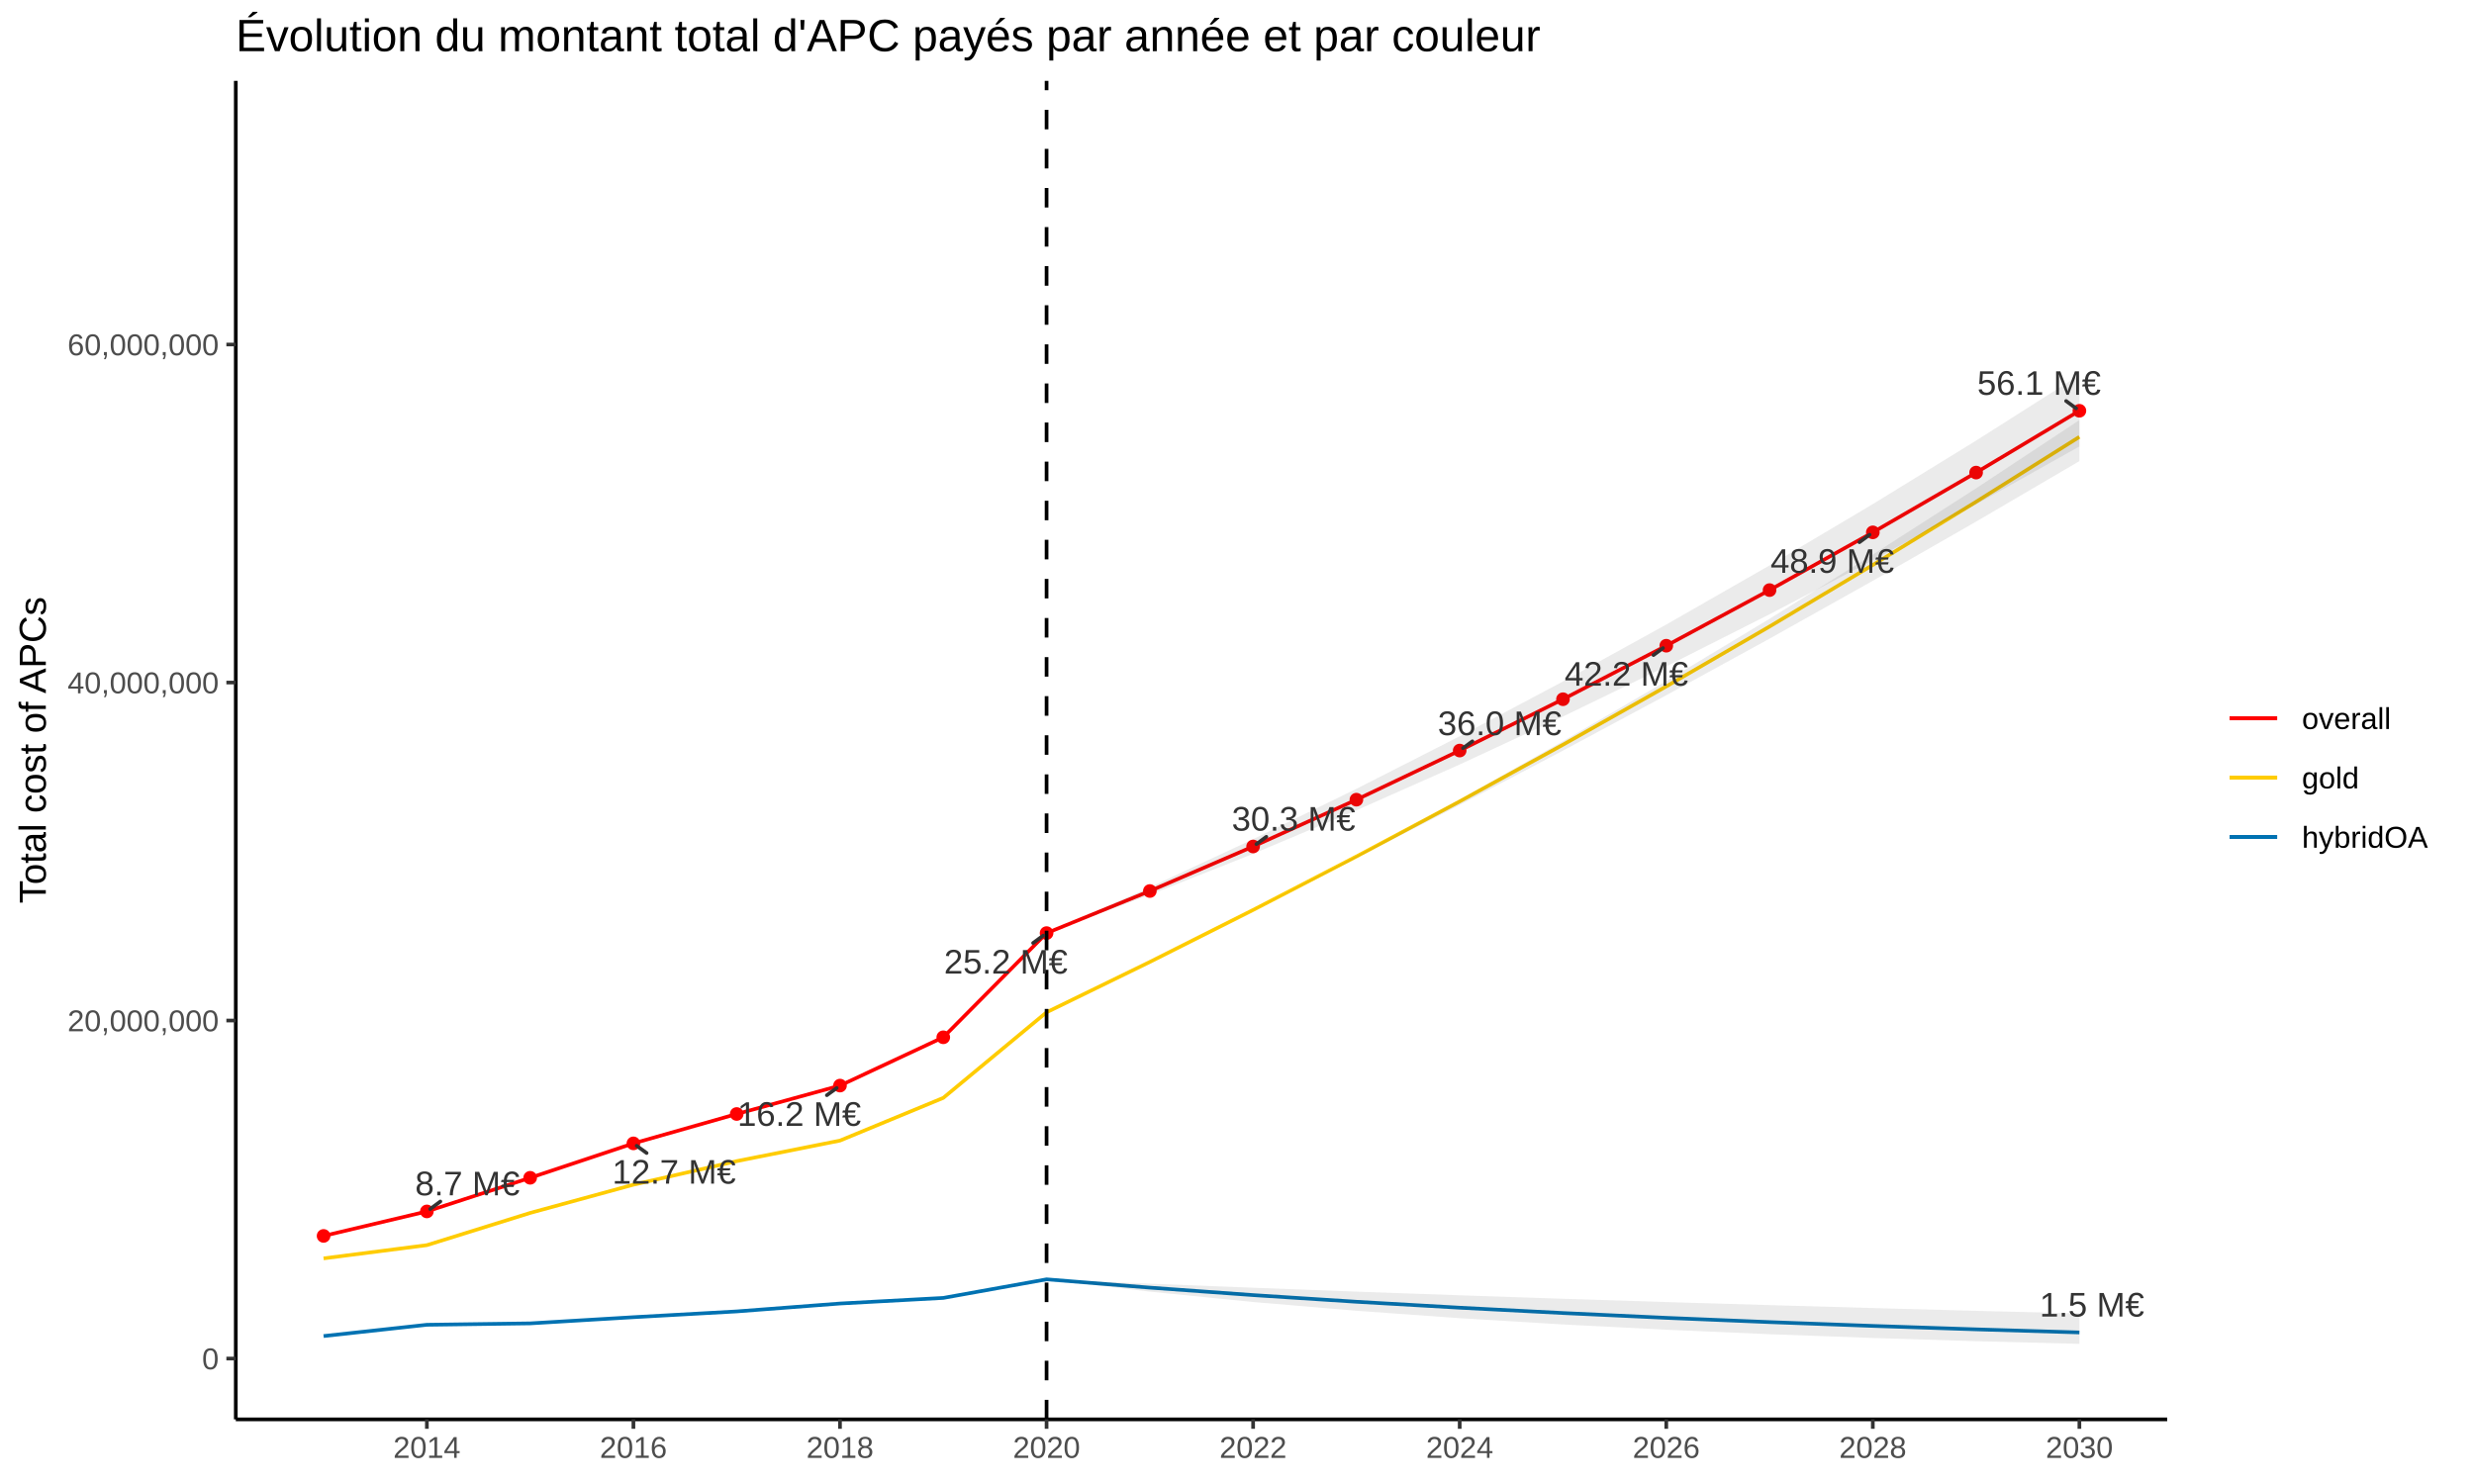
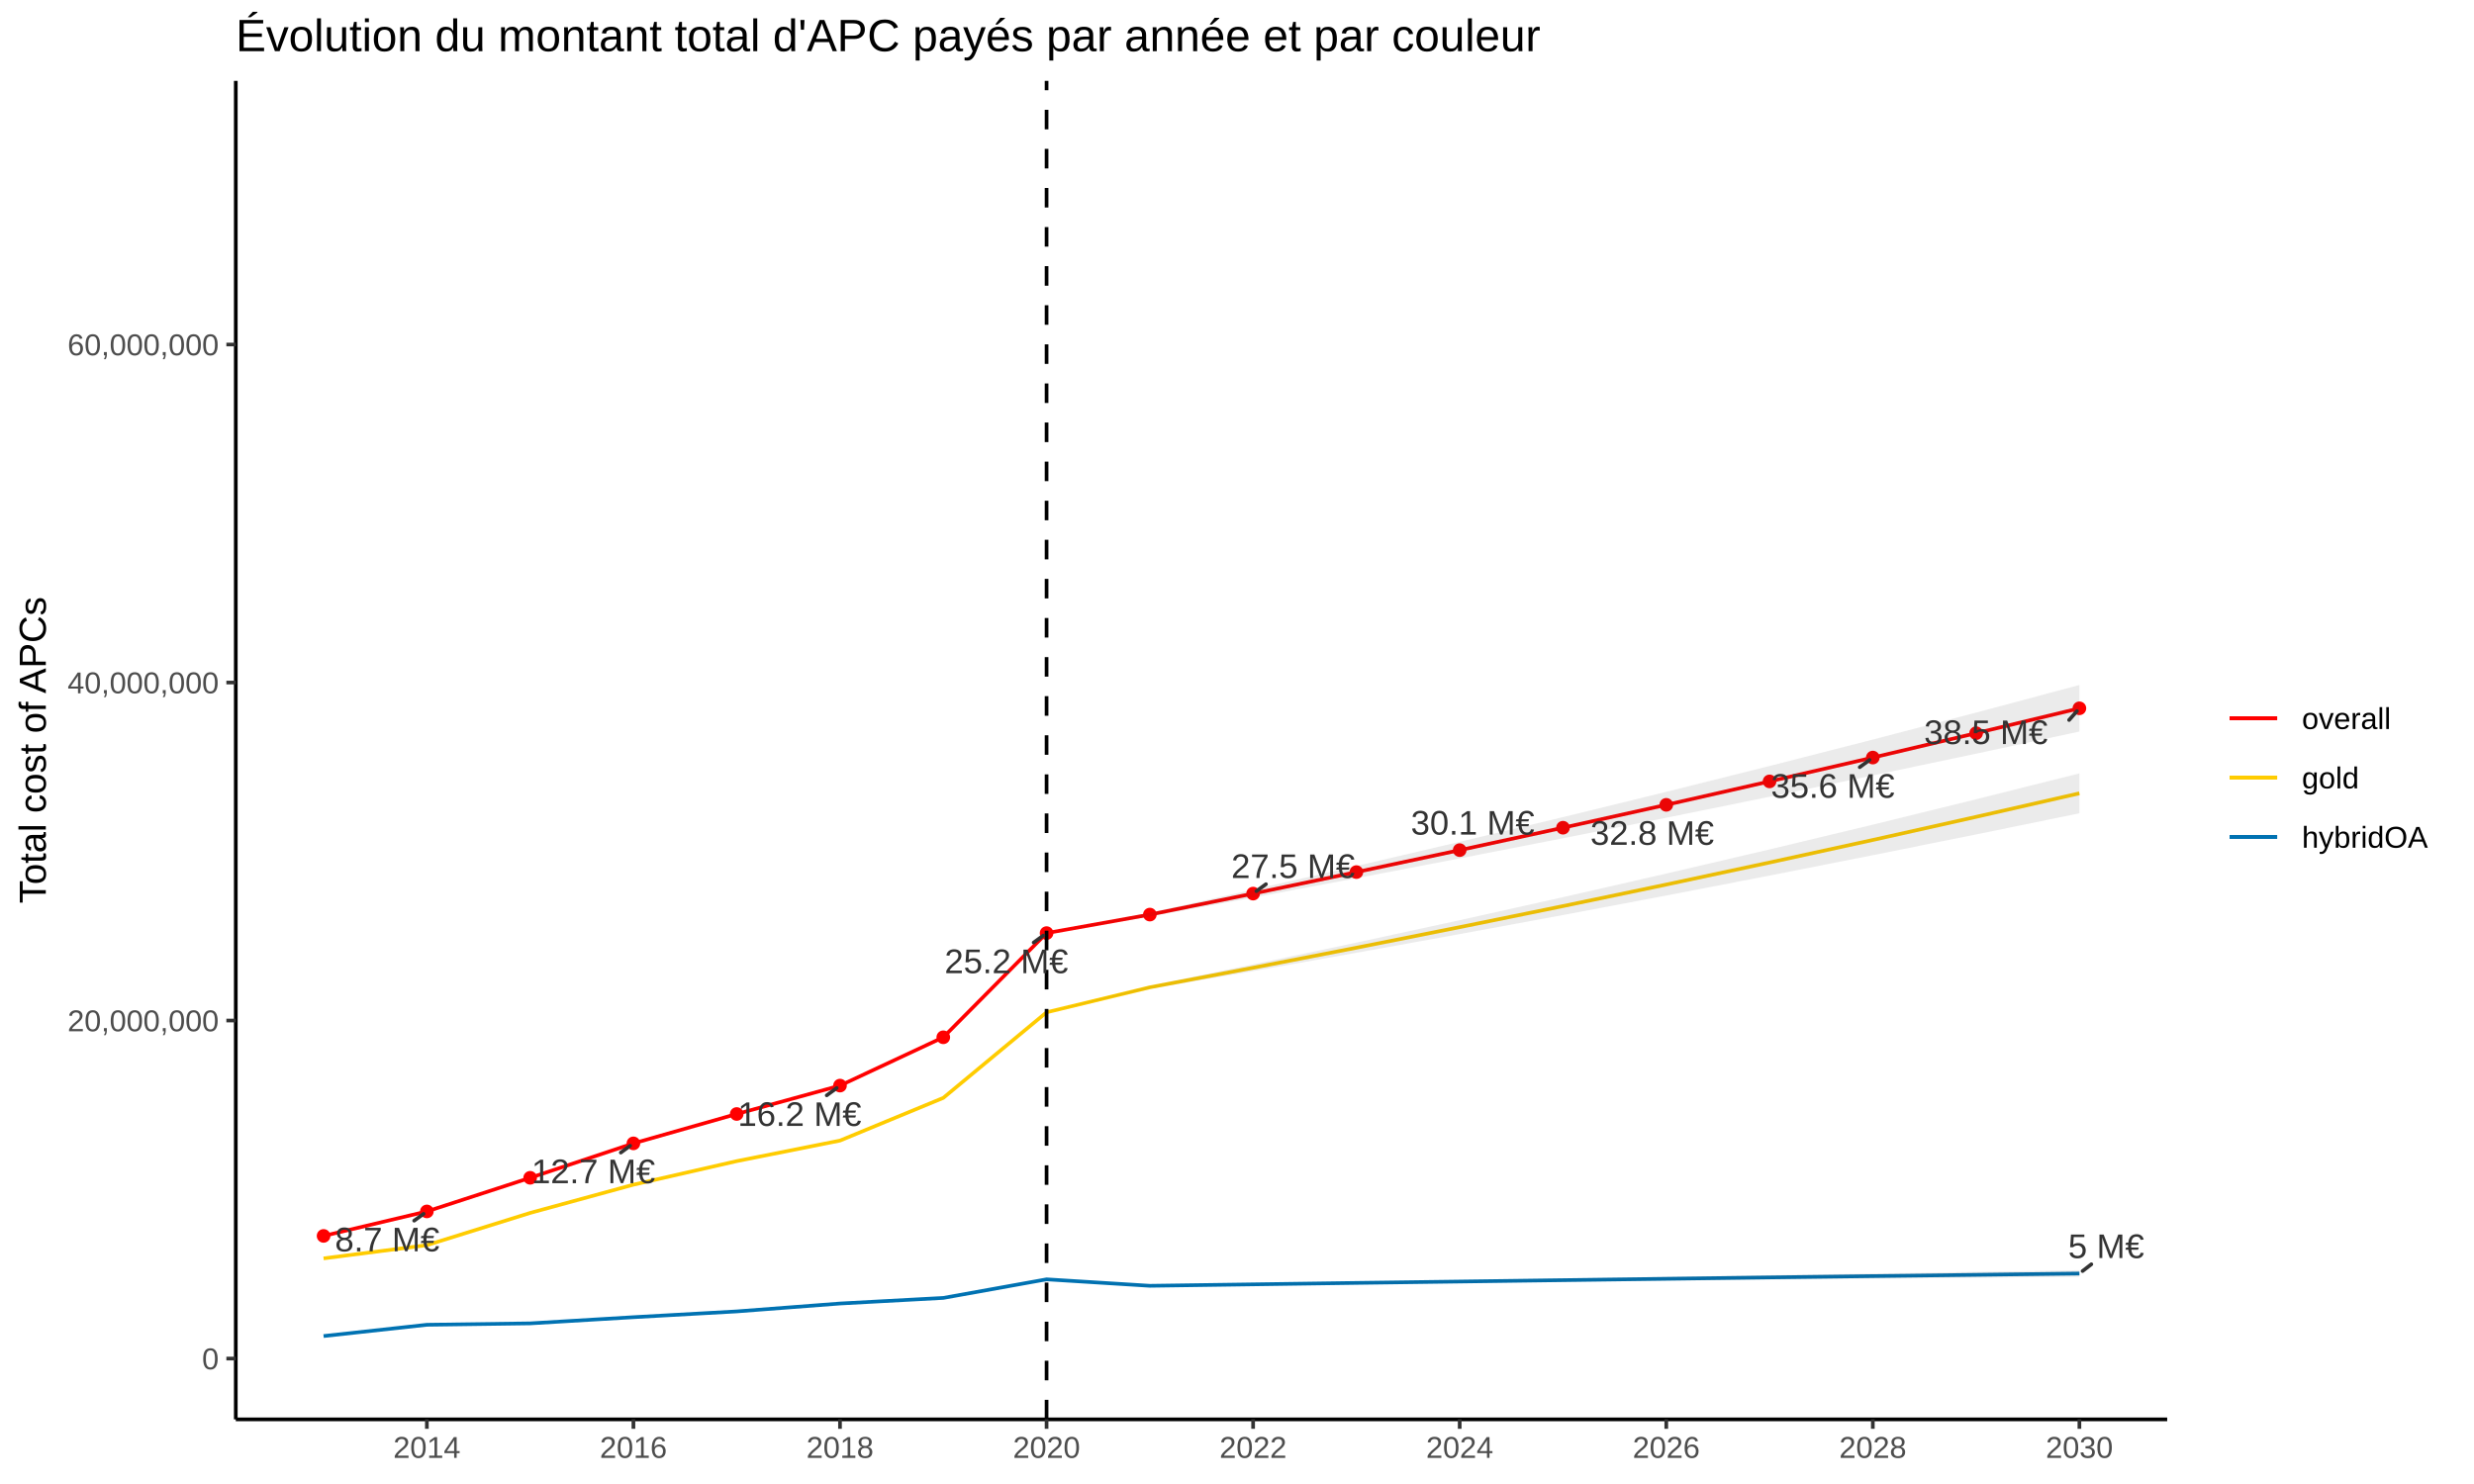
<svg xmlns="http://www.w3.org/2000/svg" class="svglite" width="720.00pt" height="432.00pt" viewBox="0 0 720.00 432.00">
  <defs>
    <style type="text/css">
    .svglite line, .svglite polyline, .svglite polygon, .svglite path, .svglite rect, .svglite circle {
      fill: none;
      stroke: #000000;
      stroke-linecap: round;
      stroke-linejoin: round;
      stroke-miterlimit: 10.00;
    }
    .svglite text {
      white-space: pre;
    }
  </style>
  </defs>
  <rect width="100%" height="100%" style="stroke: none; fill: #FFFFFF;" />
  <defs>
    <clipPath id="cpMC4wMHw3MjAuMDB8MC4wMHw0MzIuMDA=">
      <rect x="0.00" y="0.00" width="720.00" height="432.00" />
    </clipPath>
  </defs>
  <g clip-path="url(#cpMC4wMHw3MjAuMDB8MC4wMHw0MzIuMDA=)">
    <rect x="0" y="0" width="720.00" height="432.00" style="stroke-width: 1.07; stroke: #FFFFFF; fill: #FFFFFF;" />
  </g>
  <defs>
    <clipPath id="cpNjguNjJ8NjMwLjcxfDIzLjU0fDQxMy4xOQ==">
      <rect x="68.62" y="23.54" width="562.09" height="389.64" />
    </clipPath>
  </defs>
  <g clip-path="url(#cpNjguNjJ8NjMwLjcxfDIzLjU0fDQxMy4xOQ==)">
    <rect x="68.62" y="23.54" width="562.09" height="389.64" style="stroke-width: 1.07; stroke: none; fill: #FFFFFF;" />
-     <polyline points="94.17,366.32 124.23,362.47 154.29,353.09 184.34,344.87 214.40,338.01 244.46,332.03 274.52,319.60 304.58,294.68 334.64,280.02 364.69,264.89 394.75,249.32 424.81,233.29 454.87,216.79 484.93,199.82 514.99,182.38 545.04,164.46 575.10,146.07 605.16,127.18 " style="stroke-width: 1.07; stroke: #FFCC00; stroke-linecap: butt;" />
-     <polyline points="94.17,388.93 124.23,385.65 154.29,385.24 184.34,383.44 214.40,381.76 244.46,379.46 274.52,377.83 304.58,372.42 334.64,374.84 364.69,377.01 394.75,378.95 424.81,380.68 454.87,382.23 484.93,383.63 514.99,384.87 545.04,385.98 575.10,386.98 605.16,387.88 " style="stroke-width: 1.07; stroke: #0072B2; stroke-linecap: butt;" />
-     <polyline points="94.17,359.78 124.23,352.65 154.29,342.86 184.34,332.84 214.40,324.29 244.46,316.02 274.52,301.96 304.58,271.63 334.64,259.38 364.69,246.42 394.75,232.79 424.81,218.49 454.87,203.55 484.93,187.97 514.99,171.78 545.04,154.97 575.10,137.57 605.16,119.58 " style="stroke-width: 1.07; stroke: #FF0000; stroke-linecap: butt;" />
+     <polyline points="94.17,366.32 124.23,362.47 154.29,353.09 184.34,344.87 214.40,338.01 244.46,332.03 274.52,319.60 304.58,294.68 334.64,287.41 364.69,281.72 394.75,275.89 424.81,269.90 454.87,263.77 484.93,257.50 514.99,251.08 545.04,244.52 575.10,237.79 605.16,230.94 " style="stroke-width: 1.07; stroke: #FFCC00; stroke-linecap: butt;" />
+     <polyline points="94.17,388.93 124.23,385.65 154.29,385.24 184.34,383.44 214.40,381.76 244.46,379.46 274.52,377.83 304.58,372.42 334.64,374.30 364.69,373.88 394.75,373.46 424.81,373.06 454.87,372.66 484.93,372.26 514.99,371.86 545.04,371.48 575.10,371.11 605.16,370.73 " style="stroke-width: 1.07; stroke: #0072B2; stroke-linecap: butt;" />
+     <polyline points="94.17,359.78 124.23,352.65 154.29,342.86 184.34,332.84 214.40,324.29 244.46,316.02 274.52,301.96 304.58,271.63 334.64,266.24 364.69,260.13 394.75,253.87 424.81,247.48 454.87,240.95 484.93,234.29 514.99,227.47 545.04,220.53 575.10,213.43 605.16,206.19 " style="stroke-width: 1.07; stroke: #FF0000; stroke-linecap: butt;" />
    <circle cx="94.17" cy="359.78" r="1.63" style="stroke-width: 0.71; stroke: #FF0000; fill: #FF0000;" />
    <circle cx="124.23" cy="352.65" r="1.63" style="stroke-width: 0.71; stroke: #FF0000; fill: #FF0000;" />
    <circle cx="154.29" cy="342.86" r="1.63" style="stroke-width: 0.71; stroke: #FF0000; fill: #FF0000;" />
    <circle cx="184.34" cy="332.84" r="1.63" style="stroke-width: 0.71; stroke: #FF0000; fill: #FF0000;" />
    <circle cx="214.40" cy="324.29" r="1.63" style="stroke-width: 0.71; stroke: #FF0000; fill: #FF0000;" />
    <circle cx="244.46" cy="316.02" r="1.63" style="stroke-width: 0.71; stroke: #FF0000; fill: #FF0000;" />
    <circle cx="274.52" cy="301.96" r="1.63" style="stroke-width: 0.71; stroke: #FF0000; fill: #FF0000;" />
    <circle cx="304.58" cy="271.63" r="1.63" style="stroke-width: 0.71; stroke: #FF0000; fill: #FF0000;" />
-     <circle cx="334.64" cy="259.38" r="1.63" style="stroke-width: 0.71; stroke: #FF0000; fill: #FF0000;" />
-     <circle cx="364.69" cy="246.42" r="1.63" style="stroke-width: 0.71; stroke: #FF0000; fill: #FF0000;" />
-     <circle cx="394.75" cy="232.79" r="1.63" style="stroke-width: 0.71; stroke: #FF0000; fill: #FF0000;" />
-     <circle cx="424.81" cy="218.49" r="1.63" style="stroke-width: 0.71; stroke: #FF0000; fill: #FF0000;" />
-     <circle cx="454.87" cy="203.55" r="1.63" style="stroke-width: 0.71; stroke: #FF0000; fill: #FF0000;" />
-     <circle cx="484.93" cy="187.97" r="1.63" style="stroke-width: 0.71; stroke: #FF0000; fill: #FF0000;" />
-     <circle cx="514.99" cy="171.78" r="1.63" style="stroke-width: 0.71; stroke: #FF0000; fill: #FF0000;" />
-     <circle cx="545.04" cy="154.97" r="1.63" style="stroke-width: 0.71; stroke: #FF0000; fill: #FF0000;" />
-     <circle cx="575.10" cy="137.57" r="1.63" style="stroke-width: 0.71; stroke: #FF0000; fill: #FF0000;" />
-     <circle cx="605.16" cy="119.58" r="1.63" style="stroke-width: 0.71; stroke: #FF0000; fill: #FF0000;" />
-     <polygon points="94.17,366.32 124.23,362.47 154.29,353.09 184.34,344.87 214.40,338.01 244.46,332.03 274.52,319.60 304.58,294.68 334.64,280.08 364.69,264.89 394.75,249.11 424.81,232.74 454.87,215.78 484.93,198.25 514.99,180.13 545.04,161.44 575.10,142.15 605.16,122.29 605.16,134.24 575.10,151.84 545.04,169.07 514.99,185.91 484.93,202.38 454.87,218.50 424.81,234.30 394.75,249.78 364.69,264.99 334.64,279.95 304.58,294.68 274.52,319.60 244.46,332.03 214.40,338.01 184.34,344.87 154.29,353.09 124.23,362.47 94.17,366.32 " style="stroke-width: 0.00; stroke: none; stroke-linecap: butt; fill: #333333; fill-opacity: 0.10;" />
-     <polyline points="94.17,366.32 124.23,362.47 154.29,353.09 184.34,344.87 214.40,338.01 244.46,332.03 274.52,319.60 304.58,294.68 334.64,280.08 364.69,264.89 394.75,249.11 424.81,232.74 454.87,215.78 484.93,198.25 514.99,180.13 545.04,161.44 575.10,142.15 605.16,122.29 " style="stroke-width: 1.07; stroke: none; stroke-linecap: butt;" />
-     <polyline points="605.16,134.24 575.10,151.84 545.04,169.07 514.99,185.91 484.93,202.38 454.87,218.50 424.81,234.30 394.75,249.78 364.69,264.99 334.64,279.95 304.58,294.68 274.52,319.60 244.46,332.03 214.40,338.01 184.34,344.87 154.29,353.09 124.23,362.47 94.17,366.32 " style="stroke-width: 1.07; stroke: none; stroke-linecap: butt;" />
-     <polygon points="94.17,388.93 124.23,385.65 154.29,385.24 184.34,383.44 214.40,381.76 244.46,379.46 274.52,377.83 304.58,372.42 334.64,373.69 364.69,374.87 394.75,376.00 424.81,377.07 454.87,378.08 484.93,379.03 514.99,379.93 545.04,380.78 575.10,381.59 605.16,382.35 605.16,391.20 575.10,390.43 545.04,389.49 514.99,388.39 484.93,387.09 454.87,385.55 424.81,383.73 394.75,381.57 364.69,379.02 334.64,376.00 304.58,372.42 274.52,377.83 244.46,379.46 214.40,381.76 184.34,383.44 154.29,385.24 124.23,385.65 94.17,388.93 " style="stroke-width: 0.00; stroke: none; stroke-linecap: butt; fill: #333333; fill-opacity: 0.10;" />
-     <polyline points="94.17,388.93 124.23,385.65 154.29,385.24 184.34,383.44 214.40,381.76 244.46,379.46 274.52,377.83 304.58,372.42 334.64,373.69 364.69,374.87 394.75,376.00 424.81,377.07 454.87,378.08 484.93,379.03 514.99,379.93 545.04,380.78 575.10,381.59 605.16,382.35 " style="stroke-width: 1.07; stroke: none; stroke-linecap: butt;" />
-     <polyline points="605.16,391.20 575.10,390.43 545.04,389.49 514.99,388.39 484.93,387.09 454.87,385.55 424.81,383.73 394.75,381.57 364.69,379.02 334.64,376.00 304.58,372.42 274.52,377.83 244.46,379.46 214.40,381.76 184.34,383.44 154.29,385.24 124.23,385.65 94.17,388.93 " style="stroke-width: 1.07; stroke: none; stroke-linecap: butt;" />
-     <polygon points="94.17,359.78 124.23,352.65 154.29,342.86 184.34,332.84 214.40,324.29 244.46,316.02 274.52,301.96 304.58,271.63 334.64,258.29 364.69,244.29 394.75,229.63 424.81,214.33 454.87,198.38 484.93,181.81 514.99,164.59 545.04,146.74 575.10,128.26 605.16,109.16 605.16,129.96 575.10,146.80 545.04,163.08 514.99,178.82 484.93,193.99 454.87,208.58 424.81,222.55 394.75,235.88 364.69,248.54 334.64,260.47 304.58,271.63 274.52,301.96 244.46,316.02 214.40,324.29 184.34,332.84 154.29,342.86 124.23,352.65 94.17,359.78 " style="stroke-width: 0.00; stroke: none; stroke-linecap: butt; fill: #333333; fill-opacity: 0.10;" />
-     <polyline points="94.17,359.78 124.23,352.65 154.29,342.86 184.34,332.84 214.40,324.29 244.46,316.02 274.52,301.96 304.58,271.63 334.64,258.29 364.69,244.29 394.75,229.63 424.81,214.33 454.87,198.38 484.93,181.81 514.99,164.59 545.04,146.74 575.10,128.26 605.16,109.16 " style="stroke-width: 1.07; stroke: none; stroke-linecap: butt;" />
-     <polyline points="605.16,129.96 575.10,146.80 545.04,163.08 514.99,178.82 484.93,193.99 454.87,208.58 424.81,222.55 394.75,235.88 364.69,248.54 334.64,260.47 304.58,271.63 274.52,301.96 244.46,316.02 214.40,324.29 184.34,332.84 154.29,342.86 124.23,352.65 94.17,359.78 " style="stroke-width: 1.07; stroke: none; stroke-linecap: butt;" />
+     <circle cx="334.64" cy="266.24" r="1.63" style="stroke-width: 0.71; stroke: #FF0000; fill: #FF0000;" />
+     <circle cx="364.69" cy="260.13" r="1.63" style="stroke-width: 0.71; stroke: #FF0000; fill: #FF0000;" />
+     <circle cx="394.75" cy="253.87" r="1.63" style="stroke-width: 0.71; stroke: #FF0000; fill: #FF0000;" />
+     <circle cx="424.81" cy="247.48" r="1.63" style="stroke-width: 0.71; stroke: #FF0000; fill: #FF0000;" />
+     <circle cx="454.87" cy="240.95" r="1.63" style="stroke-width: 0.71; stroke: #FF0000; fill: #FF0000;" />
+     <circle cx="484.93" cy="234.29" r="1.63" style="stroke-width: 0.71; stroke: #FF0000; fill: #FF0000;" />
+     <circle cx="514.99" cy="227.47" r="1.63" style="stroke-width: 0.71; stroke: #FF0000; fill: #FF0000;" />
+     <circle cx="545.04" cy="220.53" r="1.63" style="stroke-width: 0.71; stroke: #FF0000; fill: #FF0000;" />
+     <circle cx="575.10" cy="213.43" r="1.63" style="stroke-width: 0.71; stroke: #FF0000; fill: #FF0000;" />
+     <circle cx="605.16" cy="206.19" r="1.63" style="stroke-width: 0.71; stroke: #FF0000; fill: #FF0000;" />
+     <polygon points="94.17,366.32 124.23,362.47 154.29,353.09 184.34,344.87 214.40,338.01 244.46,332.03 274.52,319.60 304.58,294.68 334.64,286.95 364.69,280.75 394.75,274.40 424.81,267.87 454.87,261.17 484.93,254.30 514.99,247.27 545.04,240.06 575.10,232.67 605.16,225.13 605.16,236.75 575.10,242.91 545.04,248.95 514.99,254.88 484.93,260.69 454.87,266.37 424.81,271.92 394.75,277.36 364.69,282.68 334.64,287.88 304.58,294.68 274.52,319.60 244.46,332.03 214.40,338.01 184.34,344.87 154.29,353.09 124.23,362.47 94.17,366.32 " style="stroke-width: 0.00; stroke: none; stroke-linecap: butt; fill: #333333; fill-opacity: 0.10;" />
+     <polyline points="94.17,366.32 124.23,362.47 154.29,353.09 184.34,344.87 214.40,338.01 244.46,332.03 274.52,319.60 304.58,294.68 334.64,286.95 364.69,280.75 394.75,274.40 424.81,267.87 454.87,261.17 484.93,254.30 514.99,247.27 545.04,240.06 575.10,232.67 605.16,225.13 " style="stroke-width: 1.07; stroke: none; stroke-linecap: butt;" />
+     <polyline points="605.16,236.75 575.10,242.91 545.04,248.95 514.99,254.88 484.93,260.69 454.87,266.37 424.81,271.92 394.75,277.36 364.69,282.68 334.64,287.88 304.58,294.68 274.52,319.60 244.46,332.03 214.40,338.01 184.34,344.87 154.29,353.09 124.23,362.47 94.17,366.32 " style="stroke-width: 1.07; stroke: none; stroke-linecap: butt;" />
+     <polygon points="94.17,388.93 124.23,385.65 154.29,385.24 184.34,383.44 214.40,381.76 244.46,379.46 274.52,377.83 304.58,372.42 334.64,374.20 364.69,373.69 394.75,373.18 424.81,372.67 454.87,372.17 484.93,371.68 514.99,371.19 545.04,370.71 575.10,370.23 605.16,369.76 605.16,371.68 575.10,371.96 545.04,372.25 514.99,372.54 484.93,372.84 454.87,373.13 424.81,373.44 394.75,373.77 364.69,374.08 334.64,374.40 304.58,372.42 274.52,377.83 244.46,379.46 214.40,381.76 184.34,383.44 154.29,385.24 124.23,385.65 94.17,388.93 " style="stroke-width: 0.00; stroke: none; stroke-linecap: butt; fill: #333333; fill-opacity: 0.10;" />
+     <polyline points="94.17,388.93 124.23,385.65 154.29,385.24 184.34,383.44 214.40,381.76 244.46,379.46 274.52,377.83 304.58,372.42 334.64,374.20 364.69,373.69 394.75,373.18 424.81,372.67 454.87,372.17 484.93,371.68 514.99,371.19 545.04,370.71 575.10,370.23 605.16,369.76 " style="stroke-width: 1.07; stroke: none; stroke-linecap: butt;" />
+     <polyline points="605.16,371.68 575.10,371.96 545.04,372.25 514.99,372.54 484.93,372.84 454.87,373.13 424.81,373.44 394.75,373.77 364.69,374.08 334.64,374.40 304.58,372.42 274.52,377.83 244.46,379.46 214.40,381.76 184.34,383.44 154.29,385.24 124.23,385.65 94.17,388.93 " style="stroke-width: 1.07; stroke: none; stroke-linecap: butt;" />
+     <polygon points="94.17,359.78 124.23,352.65 154.29,342.86 184.34,332.84 214.40,324.29 244.46,316.02 274.52,301.96 304.58,271.63 334.64,265.67 364.69,258.97 394.75,252.10 424.81,245.06 454.87,237.87 484.93,230.50 514.99,222.98 545.04,215.29 575.10,207.43 605.16,199.41 605.16,212.95 575.10,219.40 545.04,225.73 514.99,231.94 484.93,238.05 454.87,244.02 424.81,249.89 394.75,255.65 364.69,261.28 334.64,266.81 304.58,271.63 274.52,301.96 244.46,316.02 214.40,324.29 184.34,332.84 154.29,342.86 124.23,352.65 94.17,359.78 " style="stroke-width: 0.00; stroke: none; stroke-linecap: butt; fill: #333333; fill-opacity: 0.10;" />
+     <polyline points="94.17,359.78 124.23,352.65 154.29,342.86 184.34,332.84 214.40,324.29 244.46,316.02 274.52,301.96 304.58,271.63 334.64,265.67 364.69,258.97 394.75,252.10 424.81,245.06 454.87,237.87 484.93,230.50 514.99,222.98 545.04,215.29 575.10,207.43 605.16,199.41 " style="stroke-width: 1.07; stroke: none; stroke-linecap: butt;" />
+     <polyline points="605.16,212.95 575.10,219.40 545.04,225.73 514.99,231.94 484.93,238.05 454.87,244.02 424.81,249.89 394.75,255.65 364.69,261.28 334.64,266.81 304.58,271.63 274.52,301.96 244.46,316.02 214.40,324.29 184.34,332.84 154.29,342.86 124.23,352.65 94.17,359.78 " style="stroke-width: 1.07; stroke: none; stroke-linecap: butt;" />
    <line x1="304.58" y1="413.19" x2="304.58" y2="23.54" style="stroke-width: 1.07; stroke-dasharray: 5.69,5.69; stroke-linecap: butt;" />
-     <line x1="128.16" y1="349.76" x2="125.18" y2="351.96" style="stroke-width: 1.07; stroke: #333333;" />
-     <line x1="188.18" y1="335.65" x2="185.29" y2="333.54" style="stroke-width: 1.07; stroke: #333333;" />
-     <line x1="240.64" y1="318.82" x2="243.51" y2="316.72" style="stroke-width: 1.07; stroke: #333333;" />
-     <line x1="300.66" y1="274.51" x2="303.63" y2="272.33" style="stroke-width: 1.07; stroke: #333333;" />
-     <line x1="368.54" y1="243.60" x2="365.64" y2="245.73" style="stroke-width: 1.07; stroke: #333333;" />
-     <line x1="428.50" y1="215.80" x2="425.76" y2="217.80" style="stroke-width: 1.07; stroke: #333333;" />
-     <line x1="481.20" y1="190.70" x2="483.98" y2="188.66" style="stroke-width: 1.07; stroke: #333333;" />
-     <line x1="541.14" y1="157.84" x2="544.10" y2="155.66" style="stroke-width: 1.07; stroke: #333333;" />
-     <line x1="601.29" y1="116.74" x2="604.21" y2="118.88" style="stroke-width: 1.07; stroke: #333333;" />
-     <text x="136.03" y="347.96" text-anchor="middle" style="font-size: 9.96px;fill: #333333; font-family: &quot;Arial&quot;;" textLength="39.12px" lengthAdjust="spacingAndGlyphs">   8.7 M€</text>
-     <text x="196.17" y="344.57" text-anchor="middle" style="font-size: 9.96px;fill: #333333; font-family: &quot;Arial&quot;;" textLength="44.81px" lengthAdjust="spacingAndGlyphs">   12.7 M€</text>
-     <text x="232.60" y="327.74" text-anchor="middle" style="font-size: 9.96px;fill: #333333; font-family: &quot;Arial&quot;;" textLength="44.81px" lengthAdjust="spacingAndGlyphs">   16.2 M€</text>
-     <text x="292.73" y="283.42" text-anchor="middle" style="font-size: 9.96px;fill: #333333; font-family: &quot;Arial&quot;;" textLength="44.81px" lengthAdjust="spacingAndGlyphs">   25.2 M€</text>
-     <text x="376.47" y="241.80" text-anchor="middle" style="font-size: 9.96px;fill: #333333; font-family: &quot;Arial&quot;;" textLength="44.81px" lengthAdjust="spacingAndGlyphs">   30.3 M€</text>
-     <text x="436.43" y="214.00" text-anchor="middle" style="font-size: 9.96px;fill: #333333; font-family: &quot;Arial&quot;;" textLength="44.81px" lengthAdjust="spacingAndGlyphs">   36.0 M€</text>
-     <text x="473.32" y="199.61" text-anchor="middle" style="font-size: 9.96px;fill: #333333; font-family: &quot;Arial&quot;;" textLength="44.81px" lengthAdjust="spacingAndGlyphs">   42.2 M€</text>
-     <text x="533.25" y="166.75" text-anchor="middle" style="font-size: 9.96px;fill: #333333; font-family: &quot;Arial&quot;;" textLength="44.81px" lengthAdjust="spacingAndGlyphs">   48.9 M€</text>
-     <text x="593.42" y="114.94" text-anchor="middle" style="font-size: 9.96px;fill: #333333; font-family: &quot;Arial&quot;;" textLength="44.81px" lengthAdjust="spacingAndGlyphs">   56.1 M€</text>
-     <text x="608.81" y="383.25" text-anchor="middle" style="font-size: 9.96px;fill: #333333; font-family: &quot;Arial&quot;;" textLength="36.53px" lengthAdjust="spacingAndGlyphs">  1.5 M€</text>
+     <line x1="120.53" y1="355.35" x2="123.28" y2="353.35" style="stroke-width: 1.07; stroke: #333333;" />
+     <line x1="180.67" y1="335.53" x2="183.39" y2="333.53" style="stroke-width: 1.07; stroke: #333333;" />
+     <line x1="240.60" y1="318.86" x2="243.51" y2="316.72" style="stroke-width: 1.07; stroke: #333333;" />
+     <line x1="300.82" y1="274.38" x2="303.63" y2="272.33" style="stroke-width: 1.07; stroke: #333333;" />
+     <line x1="368.43" y1="257.39" x2="365.64" y2="259.43" style="stroke-width: 1.07; stroke: #333333;" />
+     <line x1="541.23" y1="223.33" x2="544.10" y2="221.22" style="stroke-width: 1.07; stroke: #333333;" />
+     <line x1="602.16" y1="209.60" x2="604.44" y2="207.01" style="stroke-width: 1.07; stroke: #333333;" />
+     <text x="112.69" y="364.27" text-anchor="middle" style="font-size: 9.96px;fill: #333333; font-family: &quot;Arial&quot;;" textLength="39.12px" lengthAdjust="spacingAndGlyphs">   8.7 M€</text>
+     <text x="172.69" y="344.44" text-anchor="middle" style="font-size: 9.96px;fill: #333333; font-family: &quot;Arial&quot;;" textLength="44.81px" lengthAdjust="spacingAndGlyphs">   12.7 M€</text>
+     <text x="232.71" y="327.77" text-anchor="middle" style="font-size: 9.96px;fill: #333333; font-family: &quot;Arial&quot;;" textLength="44.81px" lengthAdjust="spacingAndGlyphs">   16.2 M€</text>
+     <text x="292.88" y="283.29" text-anchor="middle" style="font-size: 9.96px;fill: #333333; font-family: &quot;Arial&quot;;" textLength="44.81px" lengthAdjust="spacingAndGlyphs">   25.2 M€</text>
+     <text x="376.32" y="255.59" text-anchor="middle" style="font-size: 9.96px;fill: #333333; font-family: &quot;Arial&quot;;" textLength="44.81px" lengthAdjust="spacingAndGlyphs">   27.5 M€</text>
+     <text x="428.59" y="242.96" text-anchor="middle" style="font-size: 9.96px;fill: #333333; font-family: &quot;Arial&quot;;" textLength="44.81px" lengthAdjust="spacingAndGlyphs">   30.1 M€</text>
+     <text x="480.83" y="245.94" text-anchor="middle" style="font-size: 9.96px;fill: #333333; font-family: &quot;Arial&quot;;" textLength="44.81px" lengthAdjust="spacingAndGlyphs">   32.8 M€</text>
+     <text x="533.39" y="232.24" text-anchor="middle" style="font-size: 9.96px;fill: #333333; font-family: &quot;Arial&quot;;" textLength="44.81px" lengthAdjust="spacingAndGlyphs">   35.6 M€</text>
+     <text x="577.95" y="216.60" text-anchor="middle" style="font-size: 9.96px;fill: #333333; font-family: &quot;Arial&quot;;" textLength="44.81px" lengthAdjust="spacingAndGlyphs">   38.5 M€</text>
+     <line x1="608.64" y1="368.03" x2="606.08" y2="370.01" style="stroke-width: 1.07; stroke: #333333;" />
+     <text x="612.95" y="366.23" text-anchor="middle" style="font-size: 9.96px;fill: #333333; font-family: &quot;Arial&quot;;" textLength="28.17px" lengthAdjust="spacingAndGlyphs">  5 M€</text>
  </g>
  <g clip-path="url(#cpMC4wMHw3MjAuMDB8MC4wMHw0MzIuMDA=)">
    <polyline points="68.62,413.19 68.62,23.54 " style="stroke-width: 1.07; stroke-linecap: butt;" />
    <text x="63.69" y="398.62" text-anchor="end" style="font-size: 8.80px;fill: #4D4D4D; font-family: &quot;Arial&quot;;" textLength="5.03px" lengthAdjust="spacingAndGlyphs">0</text>
    <text x="63.69" y="300.22" text-anchor="end" style="font-size: 8.80px;fill: #4D4D4D; font-family: &quot;Arial&quot;;" textLength="44.97px" lengthAdjust="spacingAndGlyphs">20,000,000</text>
    <text x="63.69" y="201.83" text-anchor="end" style="font-size: 8.80px;fill: #4D4D4D; font-family: &quot;Arial&quot;;" textLength="44.97px" lengthAdjust="spacingAndGlyphs">40,000,000</text>
    <text x="63.69" y="103.43" text-anchor="end" style="font-size: 8.80px;fill: #4D4D4D; font-family: &quot;Arial&quot;;" textLength="44.97px" lengthAdjust="spacingAndGlyphs">60,000,000</text>
    <polyline points="65.88,395.48 68.62,395.48 " style="stroke-width: 1.07; stroke: #333333; stroke-linecap: butt;" />
    <polyline points="65.88,297.08 68.62,297.08 " style="stroke-width: 1.07; stroke: #333333; stroke-linecap: butt;" />
    <polyline points="65.88,198.69 68.62,198.69 " style="stroke-width: 1.07; stroke: #333333; stroke-linecap: butt;" />
    <polyline points="65.88,100.29 68.62,100.29 " style="stroke-width: 1.07; stroke: #333333; stroke-linecap: butt;" />
    <polyline points="68.62,413.19 630.71,413.19 " style="stroke-width: 1.07; stroke-linecap: butt;" />
    <polyline points="124.23,415.93 124.23,413.19 " style="stroke-width: 1.07; stroke: #333333; stroke-linecap: butt;" />
    <polyline points="184.34,415.93 184.34,413.19 " style="stroke-width: 1.07; stroke: #333333; stroke-linecap: butt;" />
    <polyline points="244.46,415.93 244.46,413.19 " style="stroke-width: 1.07; stroke: #333333; stroke-linecap: butt;" />
    <polyline points="304.58,415.93 304.58,413.19 " style="stroke-width: 1.07; stroke: #333333; stroke-linecap: butt;" />
    <polyline points="364.69,415.93 364.69,413.19 " style="stroke-width: 1.07; stroke: #333333; stroke-linecap: butt;" />
    <polyline points="424.81,415.93 424.81,413.19 " style="stroke-width: 1.07; stroke: #333333; stroke-linecap: butt;" />
    <polyline points="484.93,415.93 484.93,413.19 " style="stroke-width: 1.07; stroke: #333333; stroke-linecap: butt;" />
    <polyline points="545.04,415.93 545.04,413.19 " style="stroke-width: 1.07; stroke: #333333; stroke-linecap: butt;" />
    <polyline points="605.16,415.93 605.16,413.19 " style="stroke-width: 1.07; stroke: #333333; stroke-linecap: butt;" />
    <text x="124.23" y="424.40" text-anchor="middle" style="font-size: 8.80px;fill: #4D4D4D; font-family: &quot;Arial&quot;;" textLength="20.13px" lengthAdjust="spacingAndGlyphs">2014</text>
    <text x="184.34" y="424.40" text-anchor="middle" style="font-size: 8.80px;fill: #4D4D4D; font-family: &quot;Arial&quot;;" textLength="20.13px" lengthAdjust="spacingAndGlyphs">2016</text>
    <text x="244.46" y="424.40" text-anchor="middle" style="font-size: 8.80px;fill: #4D4D4D; font-family: &quot;Arial&quot;;" textLength="20.13px" lengthAdjust="spacingAndGlyphs">2018</text>
    <text x="304.58" y="424.40" text-anchor="middle" style="font-size: 8.80px;fill: #4D4D4D; font-family: &quot;Arial&quot;;" textLength="20.13px" lengthAdjust="spacingAndGlyphs">2020</text>
    <text x="364.69" y="424.40" text-anchor="middle" style="font-size: 8.80px;fill: #4D4D4D; font-family: &quot;Arial&quot;;" textLength="20.13px" lengthAdjust="spacingAndGlyphs">2022</text>
    <text x="424.81" y="424.40" text-anchor="middle" style="font-size: 8.80px;fill: #4D4D4D; font-family: &quot;Arial&quot;;" textLength="20.13px" lengthAdjust="spacingAndGlyphs">2024</text>
    <text x="484.93" y="424.40" text-anchor="middle" style="font-size: 8.80px;fill: #4D4D4D; font-family: &quot;Arial&quot;;" textLength="20.13px" lengthAdjust="spacingAndGlyphs">2026</text>
    <text x="545.04" y="424.40" text-anchor="middle" style="font-size: 8.80px;fill: #4D4D4D; font-family: &quot;Arial&quot;;" textLength="20.13px" lengthAdjust="spacingAndGlyphs">2028</text>
    <text x="605.16" y="424.40" text-anchor="middle" style="font-size: 8.80px;fill: #4D4D4D; font-family: &quot;Arial&quot;;" textLength="20.13px" lengthAdjust="spacingAndGlyphs">2030</text>
    <text transform="translate(13.33,218.37) rotate(-90)" text-anchor="middle" style="font-size: 11.00px; font-family: &quot;Arial&quot;;" textLength="91.84px" lengthAdjust="spacingAndGlyphs">Total cost of APCs</text>
    <rect x="641.67" y="178.98" width="72.85" height="78.78" style="stroke-width: 1.07; stroke: none; fill: #FFFFFF;" />
    <line x1="648.88" y1="209.07" x2="662.70" y2="209.07" style="stroke-width: 1.07; stroke: #FF0000; stroke-linecap: butt;" />
    <line x1="648.88" y1="209.07" x2="662.70" y2="209.07" style="stroke-width: 1.07; stroke: #FF0000; stroke-linecap: butt;" />
    <line x1="648.88" y1="209.07" x2="662.70" y2="209.07" style="stroke-width: 1.07; stroke: #FF0000; stroke-linecap: butt;" />
    <line x1="648.88" y1="226.35" x2="662.70" y2="226.35" style="stroke-width: 1.07; stroke: #FFCC00; stroke-linecap: butt;" />
    <line x1="648.88" y1="226.35" x2="662.70" y2="226.35" style="stroke-width: 1.07; stroke: #FFCC00; stroke-linecap: butt;" />
    <line x1="648.88" y1="226.35" x2="662.70" y2="226.35" style="stroke-width: 1.07; stroke: #FFCC00; stroke-linecap: butt;" />
    <line x1="648.88" y1="243.63" x2="662.70" y2="243.63" style="stroke-width: 1.07; stroke: #0072B2; stroke-linecap: butt;" />
    <line x1="648.88" y1="243.63" x2="662.70" y2="243.63" style="stroke-width: 1.07; stroke: #0072B2; stroke-linecap: butt;" />
    <line x1="648.88" y1="243.63" x2="662.70" y2="243.63" style="stroke-width: 1.07; stroke: #0072B2; stroke-linecap: butt;" />
    <text x="669.91" y="212.22" style="font-size: 8.80px; font-family: &quot;Arial&quot;;" textLength="27.86px" lengthAdjust="spacingAndGlyphs">overall</text>
    <text x="669.91" y="229.50" style="font-size: 8.80px; font-family: &quot;Arial&quot;;" textLength="18.40px" lengthAdjust="spacingAndGlyphs">gold</text>
    <text x="669.91" y="246.78" style="font-size: 8.80px; font-family: &quot;Arial&quot;;" textLength="39.13px" lengthAdjust="spacingAndGlyphs">hybridOA</text>
    <text x="68.62" y="14.90" style="font-size: 13.20px; font-family: &quot;Arial&quot;;" textLength="401.59px" lengthAdjust="spacingAndGlyphs">Évolution du montant total d'APC payés par année et par couleur</text>
  </g>
</svg>
